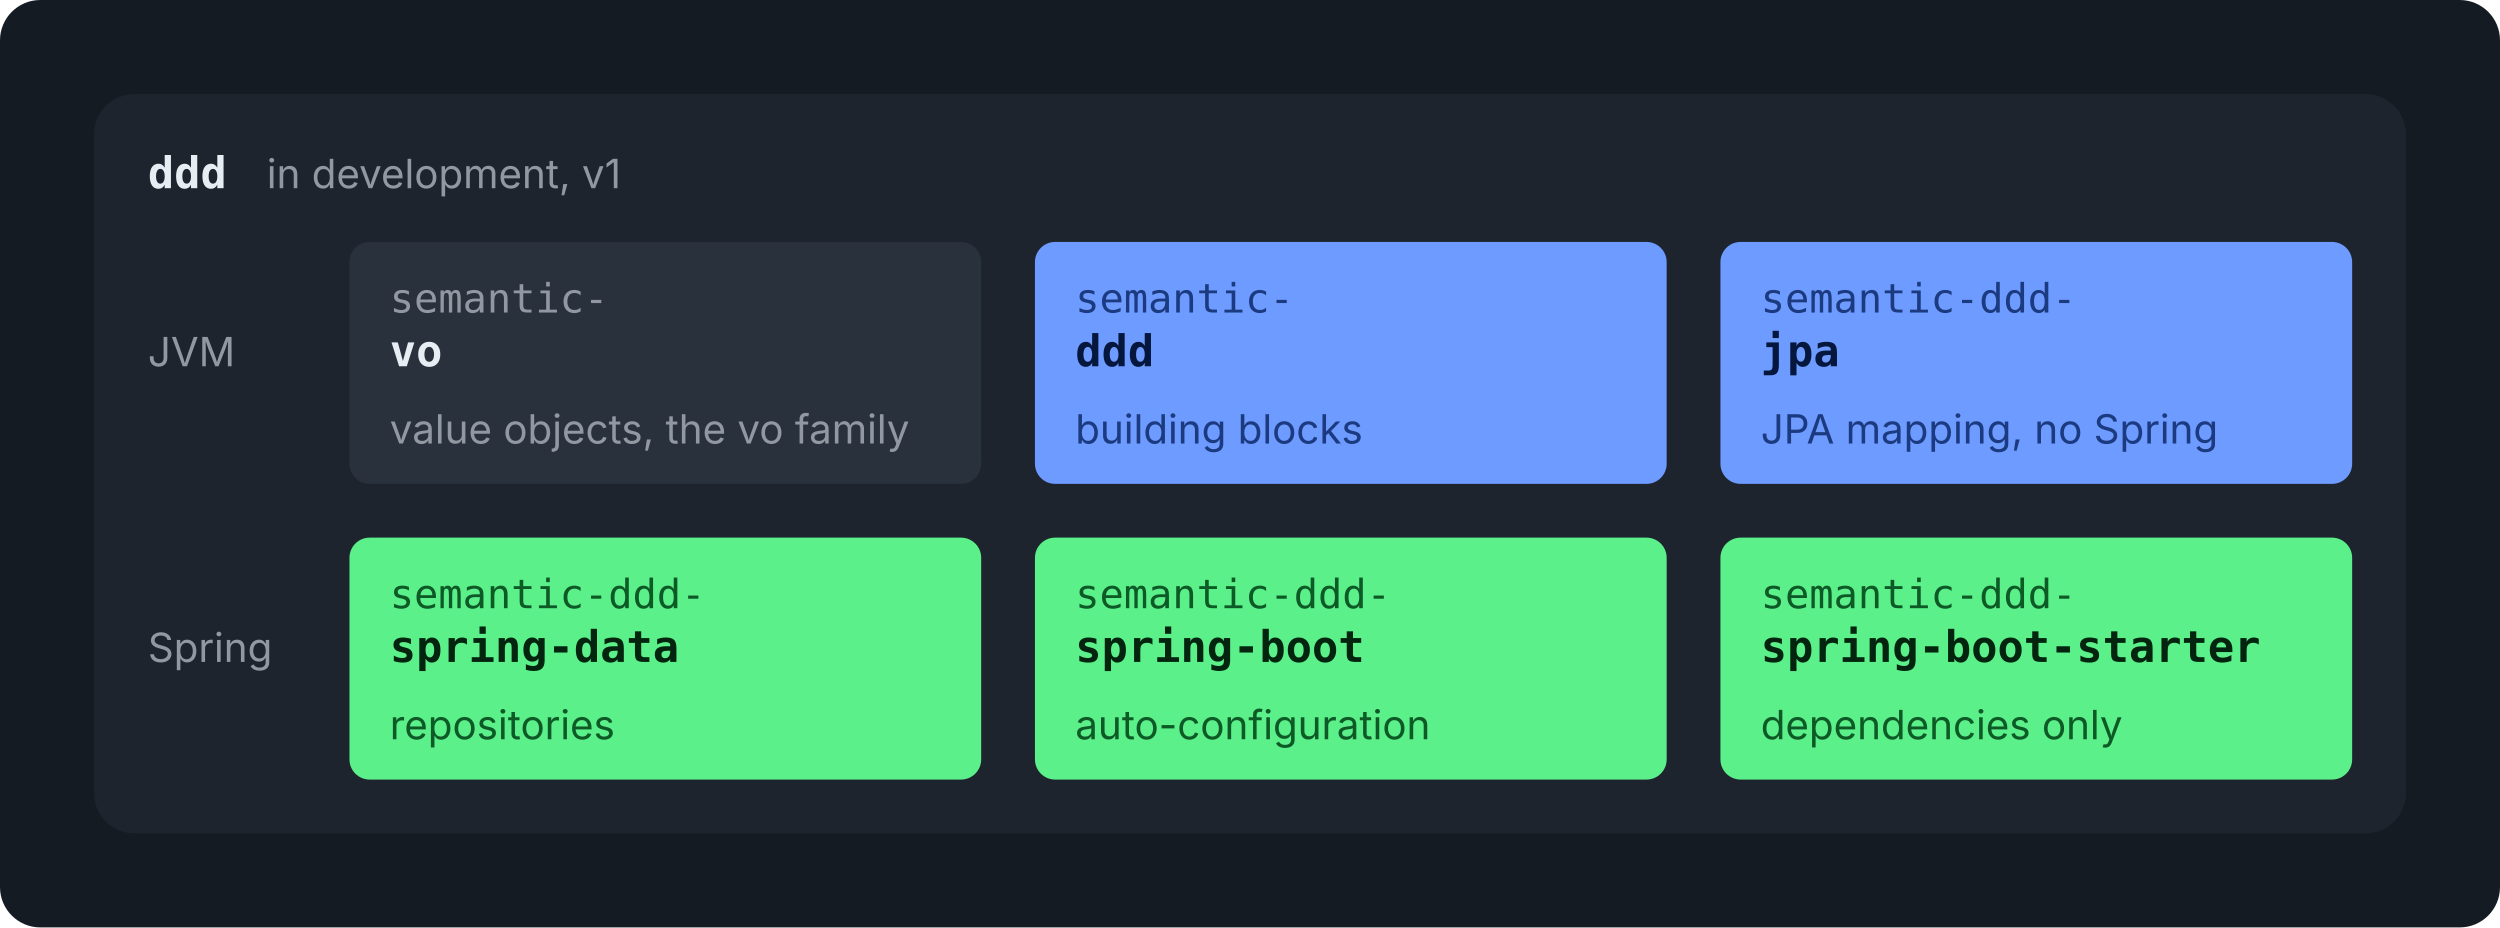
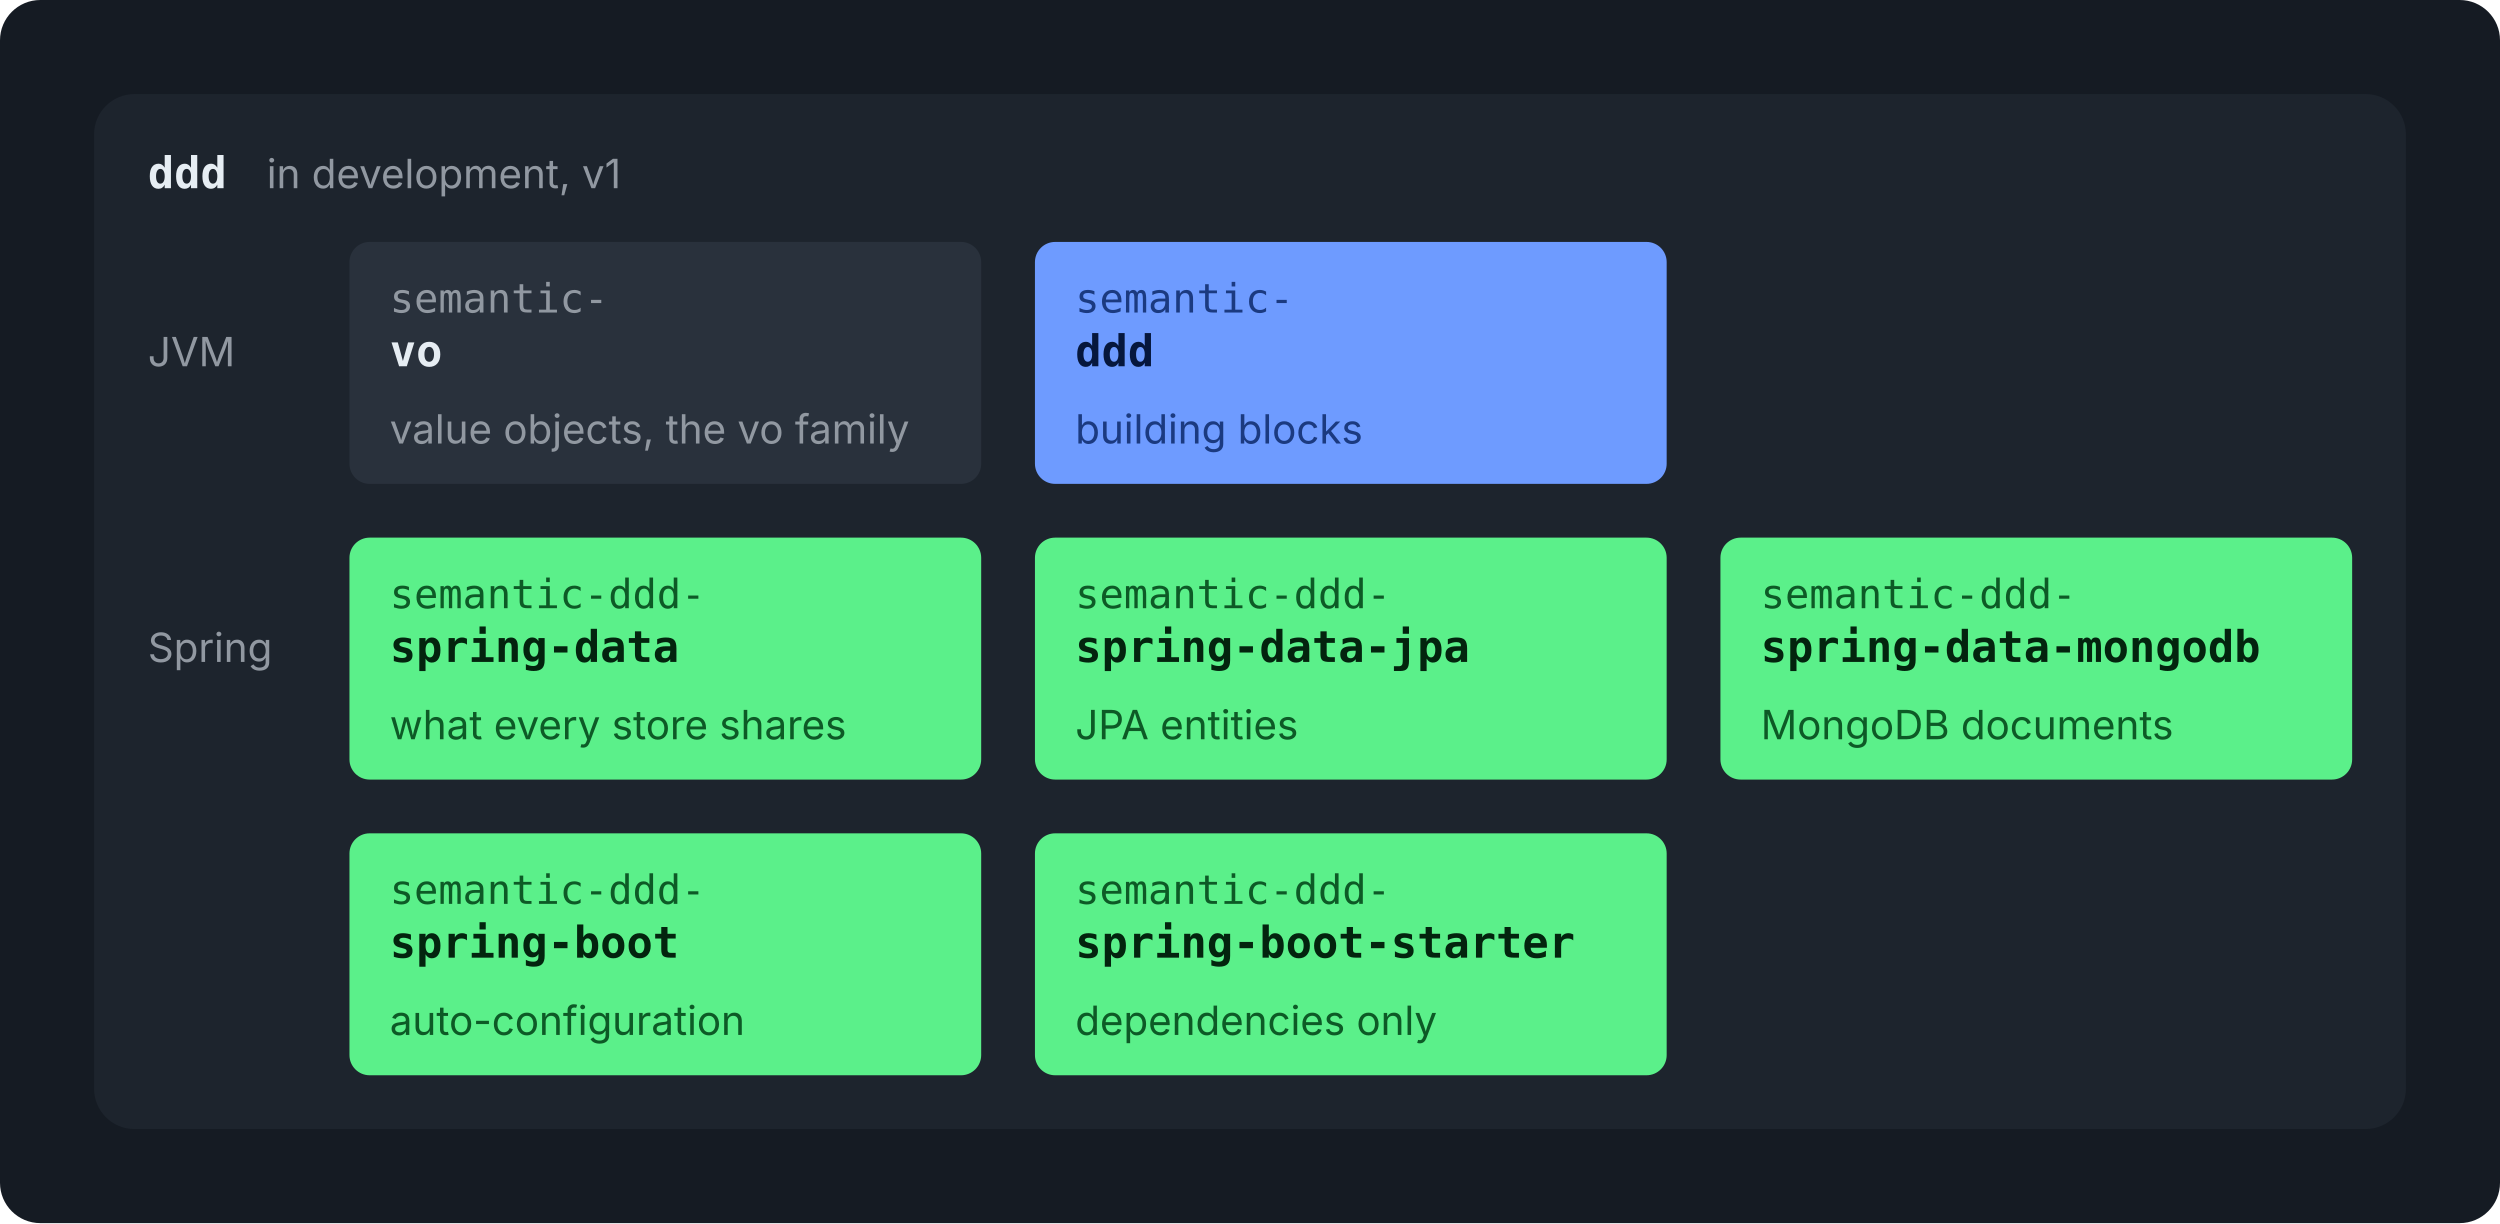
- <svg xmlns="http://www.w3.org/2000/svg" viewBox="0 0 744 276" width="744" height="276" role="img">
-   <rect width="744" height="276" rx="12" fill="#151B23" />
+ <svg xmlns="http://www.w3.org/2000/svg" viewBox="0 0 744 364" width="744" height="364" role="img">
+   <rect width="744" height="364" rx="12" fill="#151B23" />
  <g transform="translate(12,12)">
-     <rect x="16.0" y="16.0" width="688.0" height="220.0" rx="12" fill="#1D242D" />
+     <rect x="16.0" y="16.0" width="688.0" height="308.0" rx="12" fill="#1D242D" />
    <text x="32.0" y="44.0" font-family="ui-monospace, SFMono-Regular, 'SF Mono', Menlo, Consolas, monospace" font-size="13" font-weight="600" fill="#E6EDF3" text-anchor="start">ddd</text>
    <text x="67.4" y="44.0" font-family="-apple-system, BlinkMacSystemFont, 'Segoe UI', Inter, Helvetica, Arial, sans-serif" font-size="12" font-weight="400" fill="#9198A1" text-anchor="start">in development, v1</text>
    <text x="32.0" y="97.0" font-family="-apple-system, BlinkMacSystemFont, 'Segoe UI', Inter, Helvetica, Arial, sans-serif" font-size="12" font-weight="400" fill="#9198A1" text-anchor="start">JVM</text>
    <rect x="92.0" y="60.0" width="188.0" height="72.0" rx="6" fill="#29313C" />
    <text x="104.0" y="81.0" font-family="ui-monospace, SFMono-Regular, 'SF Mono', Menlo, Consolas, monospace" font-size="12" font-weight="400" fill="#9198A1" text-anchor="start">semantic-</text>
    <text x="104.0" y="97.0" font-family="ui-monospace, SFMono-Regular, 'SF Mono', Menlo, Consolas, monospace" font-size="13" font-weight="600" fill="#E6EDF3" text-anchor="start">vo</text>
    <text x="104.0" y="120.0" font-family="-apple-system, BlinkMacSystemFont, 'Segoe UI', Inter, Helvetica, Arial, sans-serif" font-size="12" font-weight="400" fill="#9198A1" text-anchor="start">value objects, the vo family</text>
    <rect x="296.0" y="60.0" width="188.0" height="72.0" rx="6" fill="#6E9BFF" />
    <text x="308.0" y="81.0" font-family="ui-monospace, SFMono-Regular, 'SF Mono', Menlo, Consolas, monospace" font-size="12" font-weight="400" fill="#1B3A80" text-anchor="start">semantic-</text>
    <text x="308.0" y="97.0" font-family="ui-monospace, SFMono-Regular, 'SF Mono', Menlo, Consolas, monospace" font-size="13" font-weight="600" fill="#06173D" text-anchor="start">ddd</text>
    <text x="308.0" y="120.0" font-family="-apple-system, BlinkMacSystemFont, 'Segoe UI', Inter, Helvetica, Arial, sans-serif" font-size="12" font-weight="400" fill="#1B3A80" text-anchor="start">building blocks</text>
-     <rect x="500.0" y="60.0" width="188.0" height="72.0" rx="6" fill="#6E9BFF" />
-     <text x="512.0" y="81.0" font-family="ui-monospace, SFMono-Regular, 'SF Mono', Menlo, Consolas, monospace" font-size="12" font-weight="400" fill="#1B3A80" text-anchor="start">semantic-ddd-</text>
-     <text x="512.0" y="97.0" font-family="ui-monospace, SFMono-Regular, 'SF Mono', Menlo, Consolas, monospace" font-size="13" font-weight="600" fill="#06173D" text-anchor="start">jpa</text>
-     <text x="512.0" y="120.0" font-family="-apple-system, BlinkMacSystemFont, 'Segoe UI', Inter, Helvetica, Arial, sans-serif" font-size="12" font-weight="400" fill="#1B3A80" text-anchor="start">JPA mapping, no Spring</text>
    <text x="32.0" y="185.0" font-family="-apple-system, BlinkMacSystemFont, 'Segoe UI', Inter, Helvetica, Arial, sans-serif" font-size="12" font-weight="400" fill="#9198A1" text-anchor="start">Spring</text>
    <rect x="92.0" y="148.0" width="188.0" height="72.0" rx="6" fill="#5BF08A" />
    <text x="104.0" y="169.0" font-family="ui-monospace, SFMono-Regular, 'SF Mono', Menlo, Consolas, monospace" font-size="12" font-weight="400" fill="#0D5A26" text-anchor="start">semantic-ddd-</text>
    <text x="104.0" y="185.0" font-family="ui-monospace, SFMono-Regular, 'SF Mono', Menlo, Consolas, monospace" font-size="13" font-weight="600" fill="#03240E" text-anchor="start">spring-data</text>
-     <text x="104.0" y="208.0" font-family="-apple-system, BlinkMacSystemFont, 'Segoe UI', Inter, Helvetica, Arial, sans-serif" font-size="12" font-weight="400" fill="#0D5A26" text-anchor="start">repositories</text>
+     <text x="104.0" y="208.0" font-family="-apple-system, BlinkMacSystemFont, 'Segoe UI', Inter, Helvetica, Arial, sans-serif" font-size="12" font-weight="400" fill="#0D5A26" text-anchor="start">what every store shares</text>
    <rect x="296.0" y="148.0" width="188.0" height="72.0" rx="6" fill="#5BF08A" />
    <text x="308.0" y="169.0" font-family="ui-monospace, SFMono-Regular, 'SF Mono', Menlo, Consolas, monospace" font-size="12" font-weight="400" fill="#0D5A26" text-anchor="start">semantic-ddd-</text>
-     <text x="308.0" y="185.0" font-family="ui-monospace, SFMono-Regular, 'SF Mono', Menlo, Consolas, monospace" font-size="13" font-weight="600" fill="#03240E" text-anchor="start">spring-boot</text>
-     <text x="308.0" y="208.0" font-family="-apple-system, BlinkMacSystemFont, 'Segoe UI', Inter, Helvetica, Arial, sans-serif" font-size="12" font-weight="400" fill="#0D5A26" text-anchor="start">auto-configuration</text>
+     <text x="308.0" y="185.0" font-family="ui-monospace, SFMono-Regular, 'SF Mono', Menlo, Consolas, monospace" font-size="13" font-weight="600" fill="#03240E" text-anchor="start">spring-data-jpa</text>
+     <text x="308.0" y="208.0" font-family="-apple-system, BlinkMacSystemFont, 'Segoe UI', Inter, Helvetica, Arial, sans-serif" font-size="12" font-weight="400" fill="#0D5A26" text-anchor="start">JPA entities</text>
    <rect x="500.0" y="148.0" width="188.0" height="72.0" rx="6" fill="#5BF08A" />
    <text x="512.0" y="169.0" font-family="ui-monospace, SFMono-Regular, 'SF Mono', Menlo, Consolas, monospace" font-size="12" font-weight="400" fill="#0D5A26" text-anchor="start">semantic-ddd-</text>
-     <text x="512.0" y="185.0" font-family="ui-monospace, SFMono-Regular, 'SF Mono', Menlo, Consolas, monospace" font-size="13" font-weight="600" fill="#03240E" text-anchor="start">spring-boot-starter</text>
-     <text x="512.0" y="208.0" font-family="-apple-system, BlinkMacSystemFont, 'Segoe UI', Inter, Helvetica, Arial, sans-serif" font-size="12" font-weight="400" fill="#0D5A26" text-anchor="start">dependencies only</text>
+     <text x="512.0" y="185.0" font-family="ui-monospace, SFMono-Regular, 'SF Mono', Menlo, Consolas, monospace" font-size="13" font-weight="600" fill="#03240E" text-anchor="start">spring-data-mongodb</text>
+     <text x="512.0" y="208.0" font-family="-apple-system, BlinkMacSystemFont, 'Segoe UI', Inter, Helvetica, Arial, sans-serif" font-size="12" font-weight="400" fill="#0D5A26" text-anchor="start">MongoDB documents</text>
+     <rect x="92.0" y="236.0" width="188.0" height="72.0" rx="6" fill="#5BF08A" />
+     <text x="104.0" y="257.0" font-family="ui-monospace, SFMono-Regular, 'SF Mono', Menlo, Consolas, monospace" font-size="12" font-weight="400" fill="#0D5A26" text-anchor="start">semantic-ddd-</text>
+     <text x="104.0" y="273.0" font-family="ui-monospace, SFMono-Regular, 'SF Mono', Menlo, Consolas, monospace" font-size="13" font-weight="600" fill="#03240E" text-anchor="start">spring-boot</text>
+     <text x="104.0" y="296.0" font-family="-apple-system, BlinkMacSystemFont, 'Segoe UI', Inter, Helvetica, Arial, sans-serif" font-size="12" font-weight="400" fill="#0D5A26" text-anchor="start">auto-configuration</text>
+     <rect x="296.0" y="236.0" width="188.0" height="72.0" rx="6" fill="#5BF08A" />
+     <text x="308.0" y="257.0" font-family="ui-monospace, SFMono-Regular, 'SF Mono', Menlo, Consolas, monospace" font-size="12" font-weight="400" fill="#0D5A26" text-anchor="start">semantic-ddd-</text>
+     <text x="308.0" y="273.0" font-family="ui-monospace, SFMono-Regular, 'SF Mono', Menlo, Consolas, monospace" font-size="13" font-weight="600" fill="#03240E" text-anchor="start">spring-boot-starter</text>
+     <text x="308.0" y="296.0" font-family="-apple-system, BlinkMacSystemFont, 'Segoe UI', Inter, Helvetica, Arial, sans-serif" font-size="12" font-weight="400" fill="#0D5A26" text-anchor="start">dependencies only</text>
  </g>
</svg>
